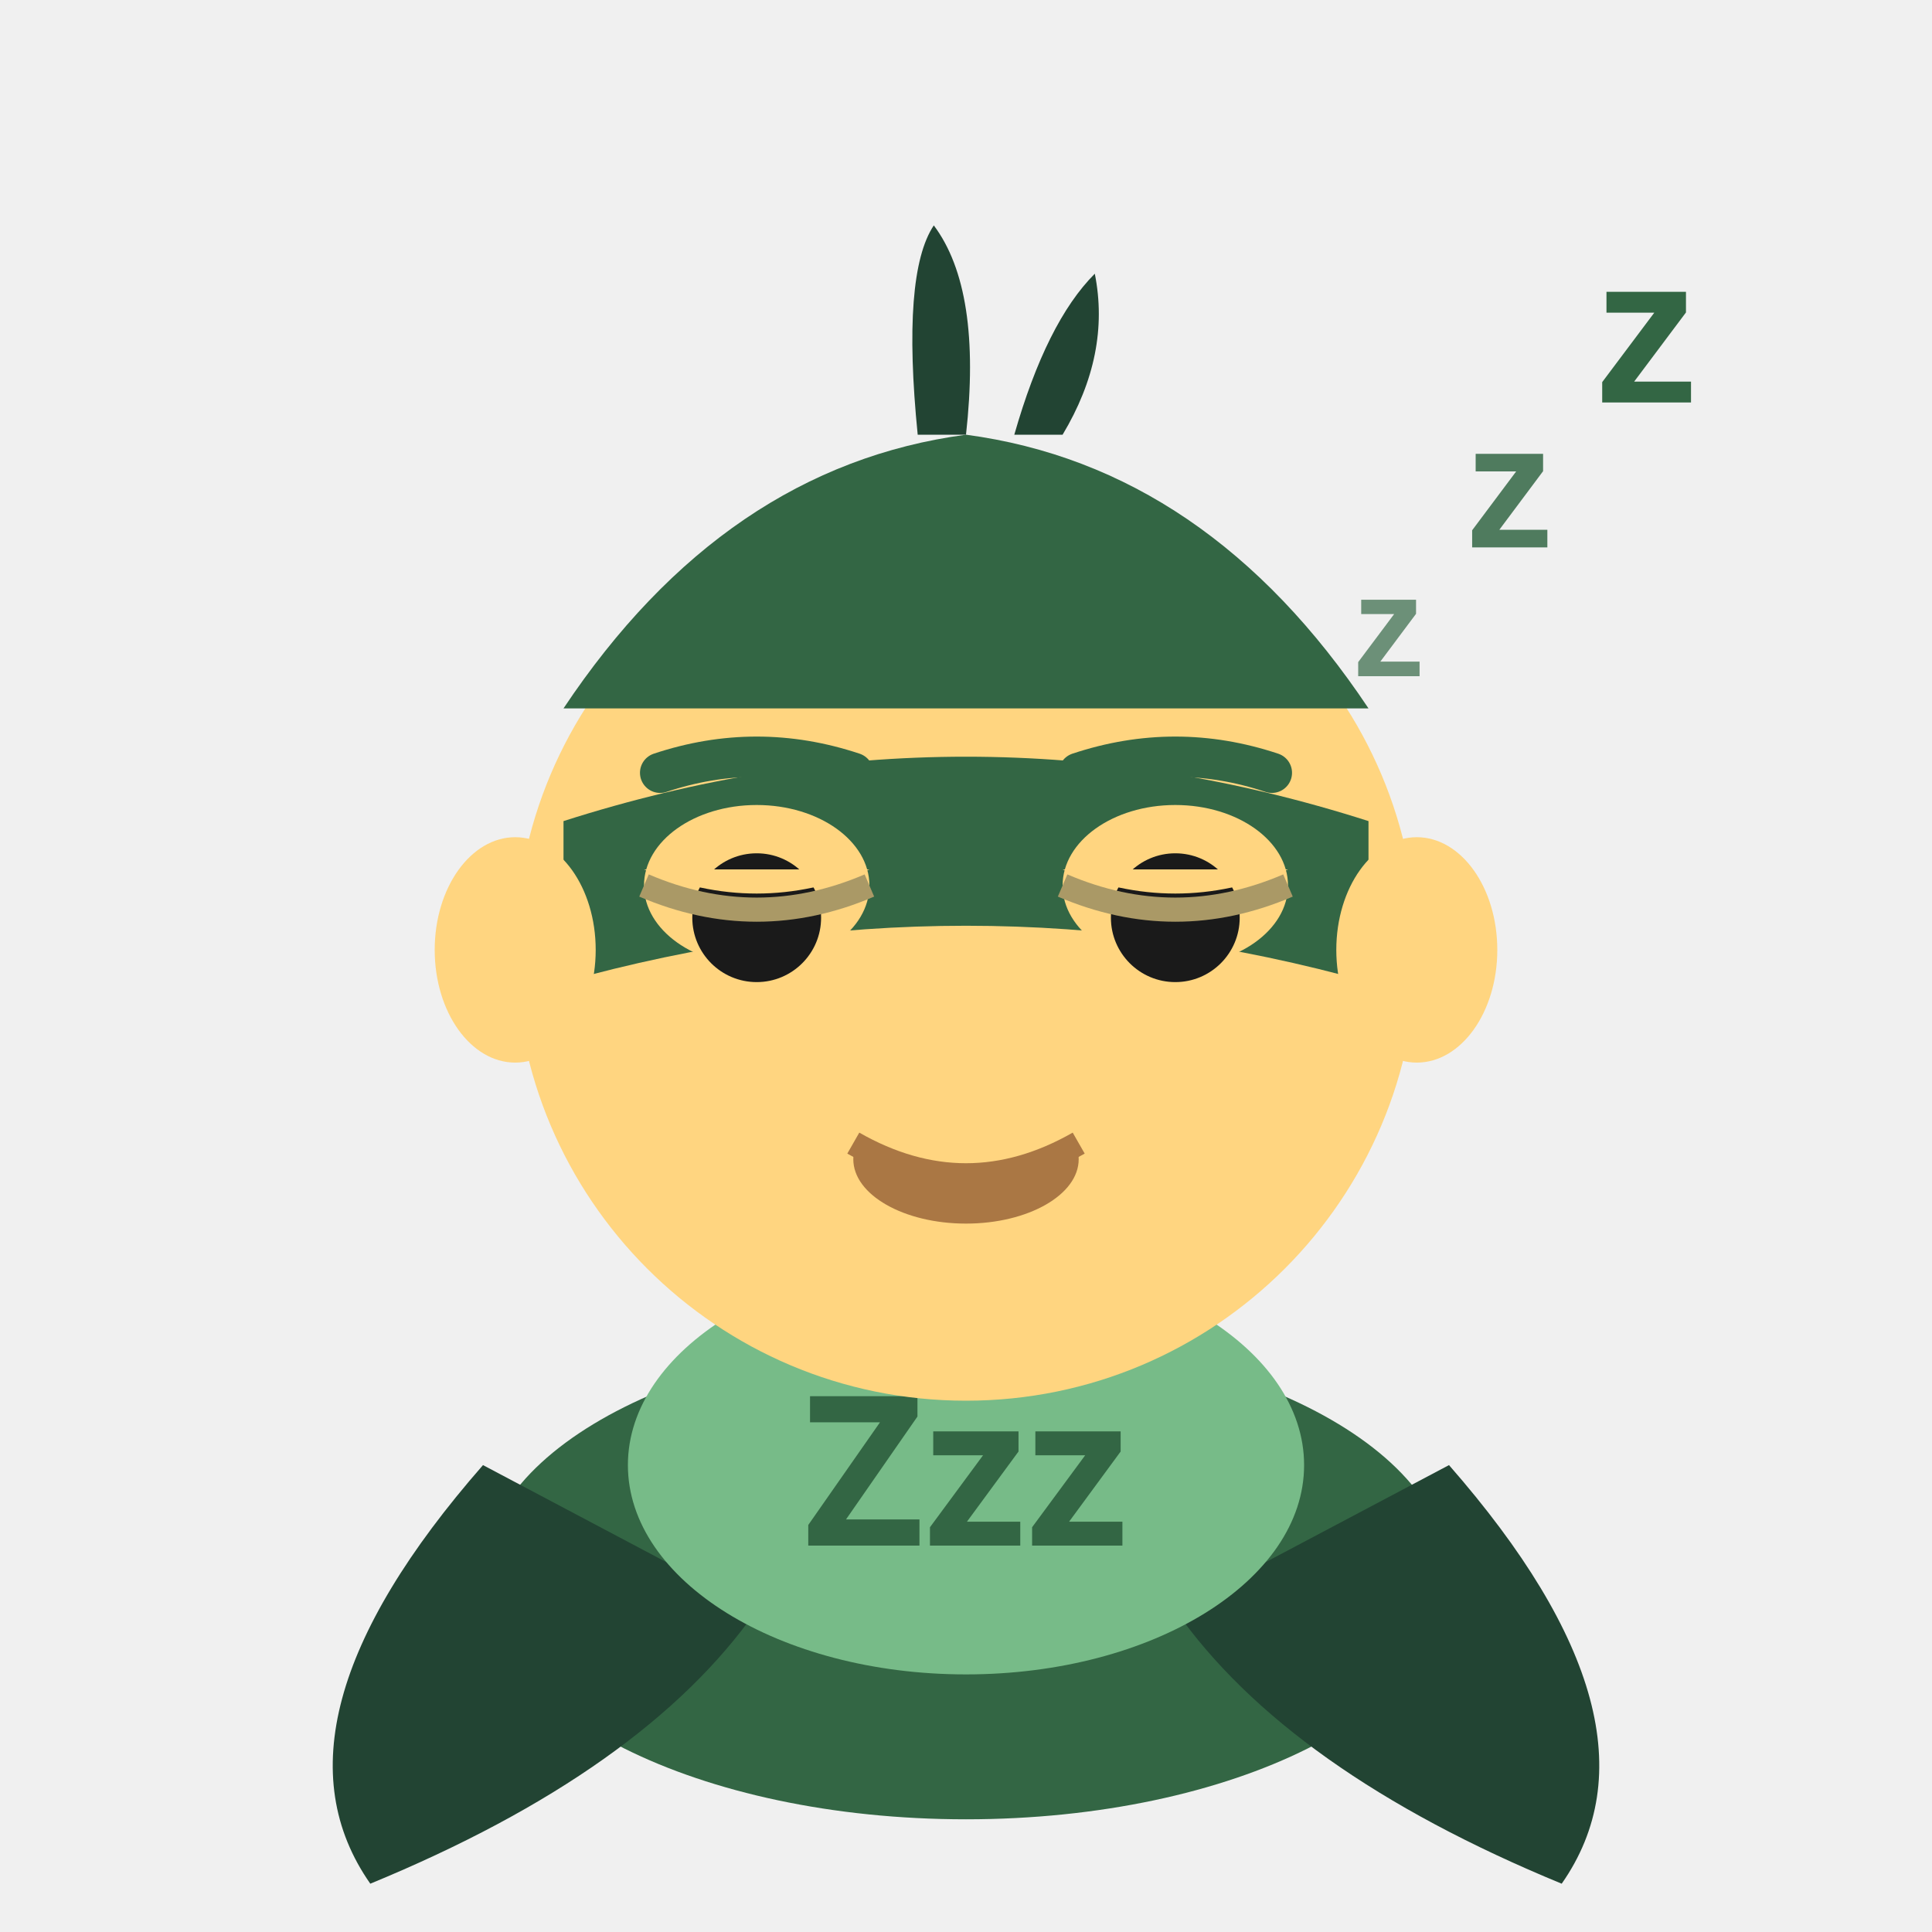
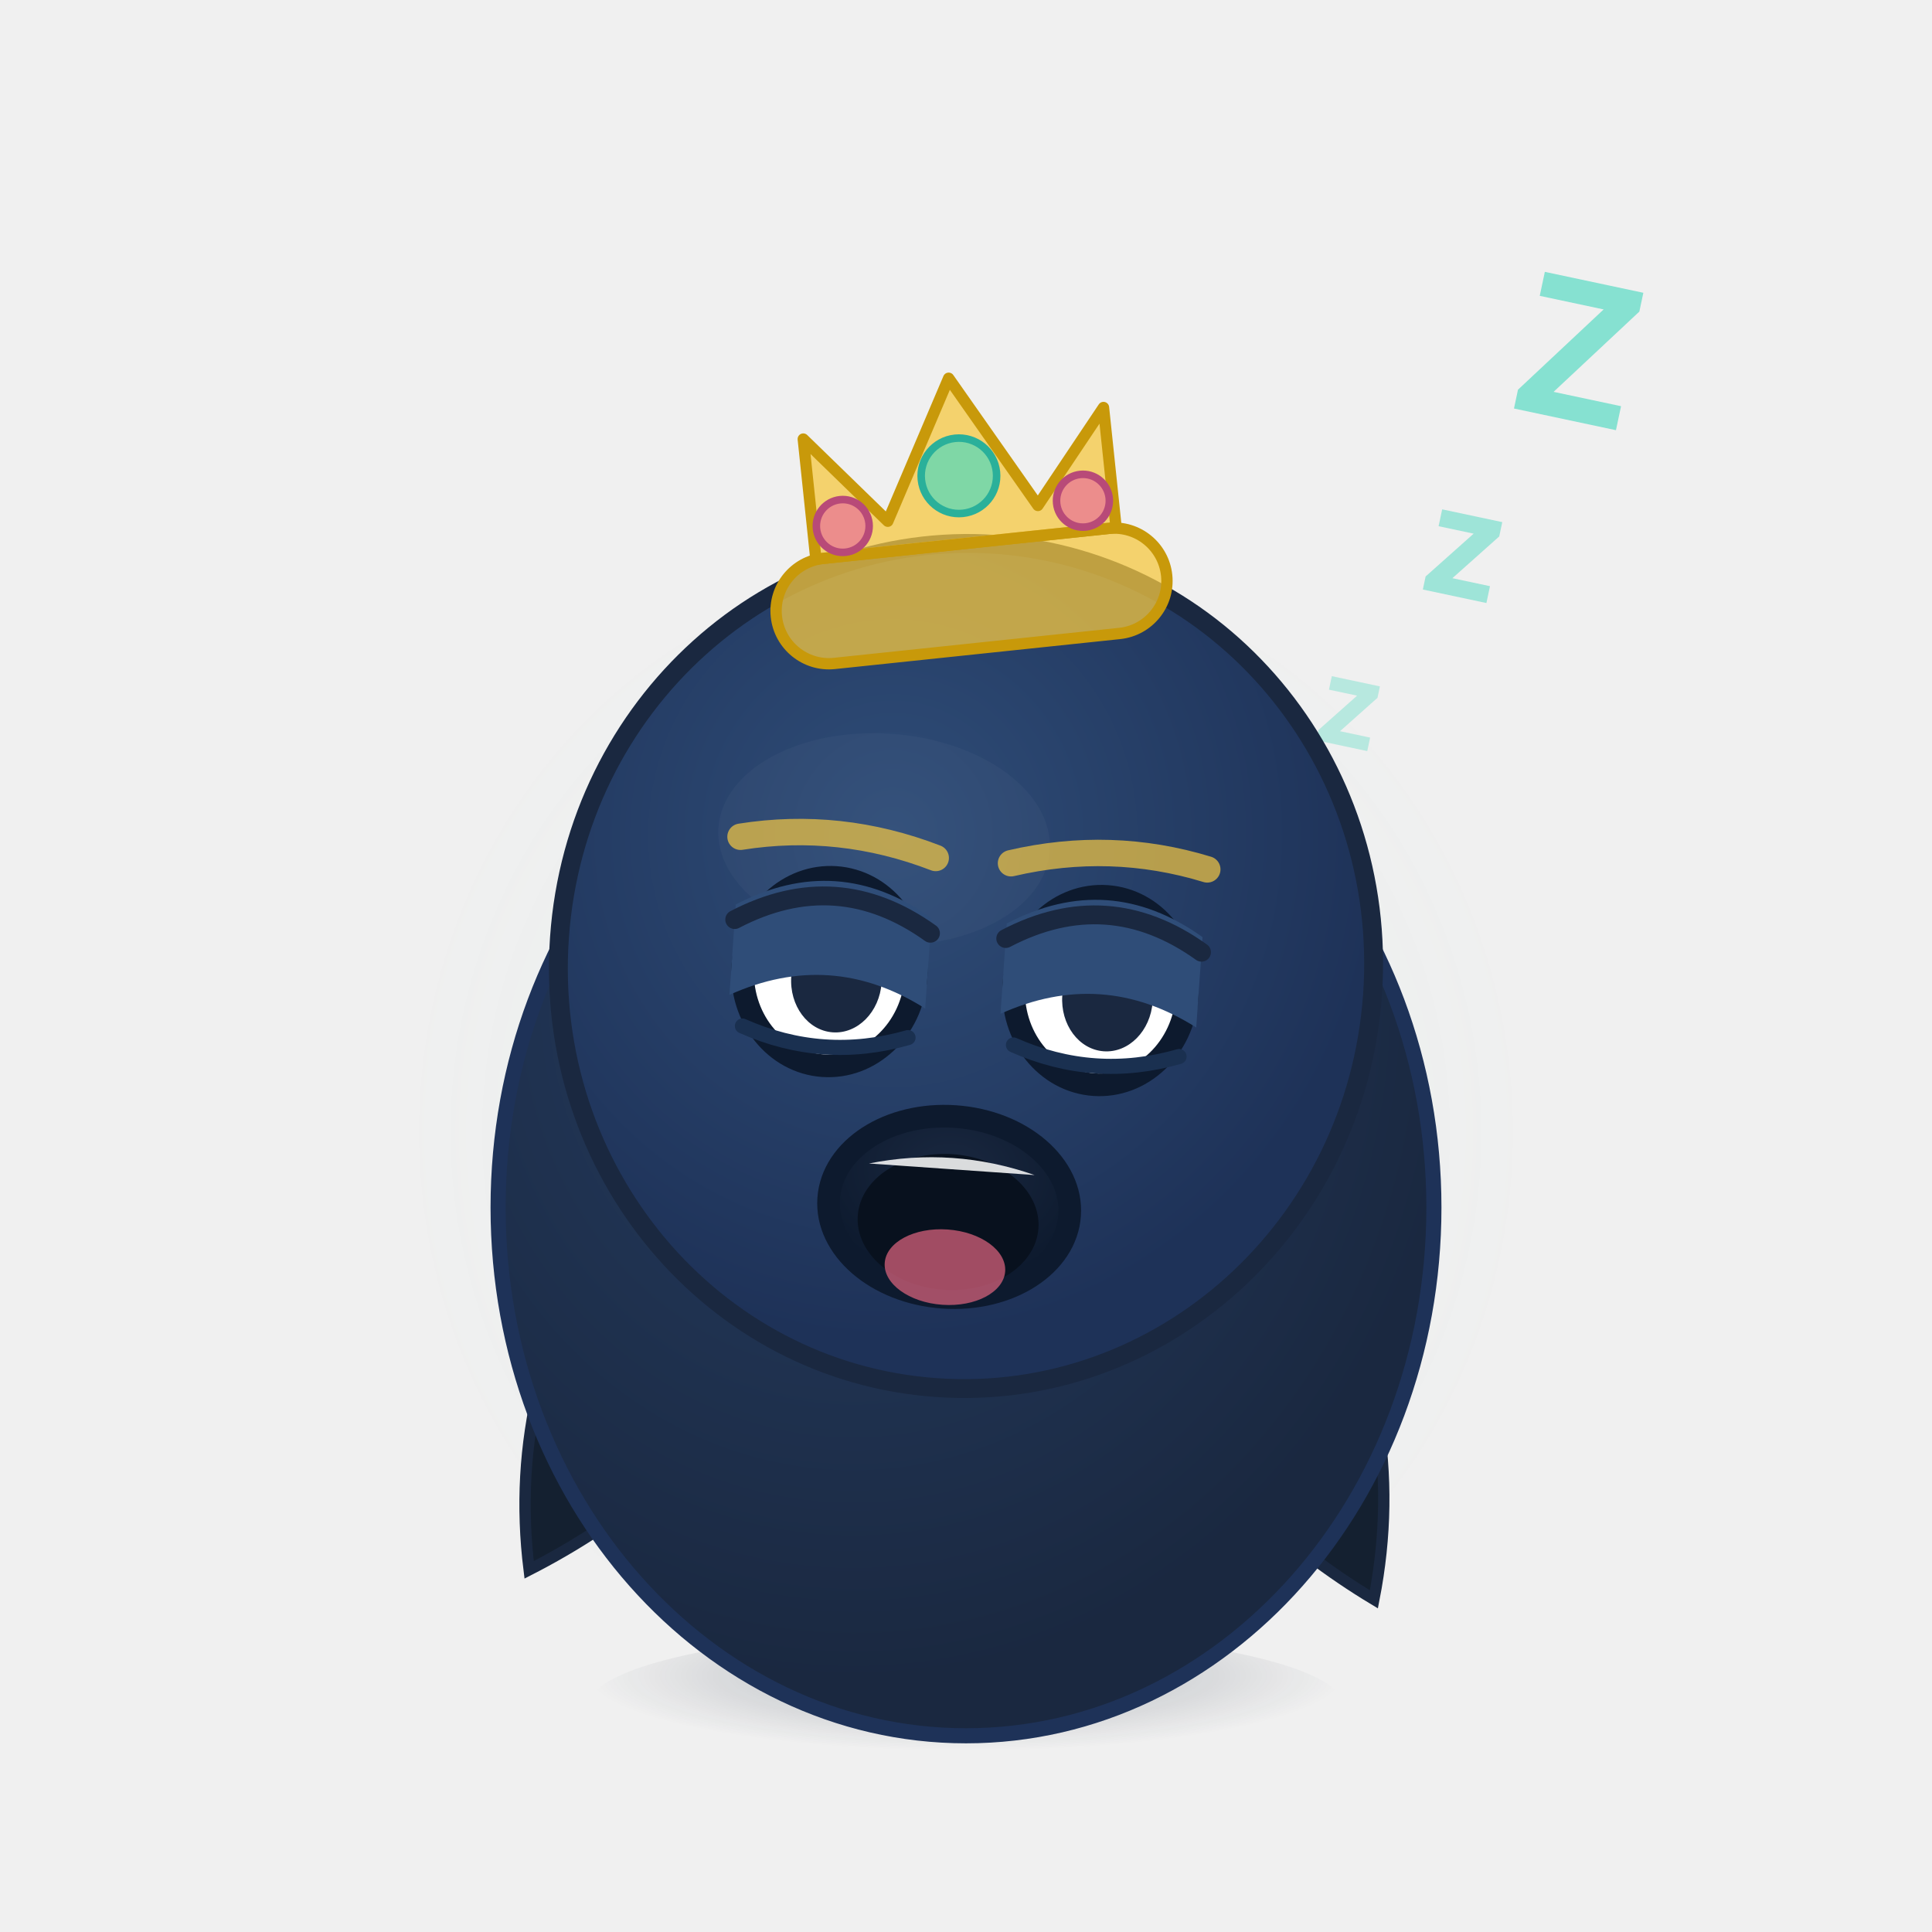
- <svg xmlns="http://www.w3.org/2000/svg" viewBox="0 0 120 120" width="120" height="120">
-   <ellipse cx="60" cy="98" rx="30" ry="15" fill="#336644" />
-   <path d="M30 91 Q16 107 23 117 Q40 110 47 100" fill="#224433" />
-   <path d="M90 91 Q104 107 97 117 Q80 110 73 100" fill="#224433" />
-   <ellipse cx="60" cy="91" rx="21" ry="13" fill="#77BB88" />
-   <text x="60" y="96" font-family="Arial Black" font-size="13" font-weight="900" fill="#336644" text-anchor="middle">Zzz</text>
-   <circle cx="60" cy="59" r="28" fill="#FFD580" />
-   <path d="M35 51 Q60 43 85 51 L85 61 Q60 54 35 61 Z" fill="#336644" />
-   <ellipse cx="47" cy="55" rx="7" ry="5" fill="#FFD580" />
-   <ellipse cx="73" cy="55" rx="7" ry="5" fill="#FFD580" />
-   <circle cx="47" cy="57" r="4" fill="#1A1A1A" />
-   <circle cx="73" cy="57" r="4" fill="#1A1A1A" />
-   <path d="M40 54 Q47 57 54 54" fill="#FFD580" stroke="none" />
-   <path d="M66 54 Q73 57 80 54" fill="#FFD580" stroke="none" />
-   <path d="M40 55 Q47 58 54 55" stroke="#AA9966" stroke-width="1.5" fill="none" />
-   <path d="M66 55 Q73 58 80 55" stroke="#AA9966" stroke-width="1.5" fill="none" />
-   <path d="M41 48 Q47 46 53 48" stroke="#336644" stroke-width="2.5" fill="none" stroke-linecap="round" />
-   <path d="M67 48 Q73 46 79 48" stroke="#336644" stroke-width="2.5" fill="none" stroke-linecap="round" />
-   <ellipse cx="60" cy="72" rx="7" ry="4" fill="#AA7744" />
-   <ellipse cx="60" cy="70" rx="7" ry="3" fill="#FFD580" />
-   <path d="M53 71 Q60 75 67 71" stroke="#AA7744" stroke-width="1.5" fill="none" />
-   <text x="84" y="42" font-family="Arial" font-size="9" font-weight="bold" fill="#336644" opacity="0.7">z</text>
-   <text x="91" y="34" font-family="Arial" font-size="11" font-weight="bold" fill="#336644" opacity="0.85">z</text>
-   <text x="99" y="25" font-family="Arial" font-size="13" font-weight="bold" fill="#336644">z</text>
-   <ellipse cx="32" cy="59" rx="5" ry="7" fill="#FFD580" />
-   <ellipse cx="88" cy="59" rx="5" ry="7" fill="#FFD580" />
-   <path d="M35 44 Q45 29 60 27 Q75 29 85 44" fill="#336644" />
-   <path d="M57 27 Q56 17 58 14 Q61 18 60 27" fill="#224433" />
-   <path d="M63 27 Q65 20 68 17 Q69 22 66 27" fill="#224433" />
+ <svg xmlns="http://www.w3.org/2000/svg" viewBox="0 0 256 256" fill="none">
+   <defs>
+     <radialGradient id="glow-tired" cx="50%" cy="50%" r="50%">
+       <stop offset="0%" stop-color="#4DD9C0" stop-opacity="0.07" />
+       <stop offset="100%" stop-color="#4DD9C0" stop-opacity="0" />
+     </radialGradient>
+     <radialGradient id="body-grad" cx="38%" cy="30%" r="65%">
+       <stop offset="0%" stop-color="#253D62" />
+       <stop offset="100%" stop-color="#1A2840" />
+     </radialGradient>
+     <radialGradient id="face-grad" cx="40%" cy="35%" r="60%">
+       <stop offset="0%" stop-color="#2F4D78" />
+       <stop offset="100%" stop-color="#1E3258" />
+     </radialGradient>
+     <radialGradient id="shadow-grad" cx="50%" cy="30%" r="50%">
+       <stop offset="0%" stop-color="#0D1A2E" stop-opacity="0.28" />
+       <stop offset="100%" stop-color="#0D1A2E" stop-opacity="0" />
+     </radialGradient>
+     <radialGradient id="yawn-grad" cx="50%" cy="30%" r="60%">
+       <stop offset="0%" stop-color="#1A2840" />
+       <stop offset="100%" stop-color="#0D1A2E" />
+     </radialGradient>
+   </defs>
+   <g id="shadow">
+     <ellipse cx="128" cy="226" rx="50" ry="10" fill="url(#shadow-grad)" />
+   </g>
+   <g id="glow">
+     <ellipse cx="128" cy="150" rx="74" ry="78" fill="url(#glow-tired)" />
+     <text x="174" y="98" font-family="sans-serif" font-size="16" font-weight="bold" fill="#4DD9C0" fill-opacity="0.35" transform="rotate(12 174 98)">z</text>
+     <text x="188" y="78" font-family="sans-serif" font-size="20" font-weight="bold" fill="#4DD9C0" fill-opacity="0.5" transform="rotate(12 188 78)">z</text>
+     <text x="200" y="54" font-family="sans-serif" font-size="26" font-weight="bold" fill="#4DD9C0" fill-opacity="0.65" transform="rotate(12 200 54)">Z</text>
+   </g>
+   <g id="cape" transform="rotate(2 128 155)">
+     <path d="M82 162 Q68 185 72 210 Q90 200 104 182" fill="#142030" stroke="#1A2840" stroke-width="1.5" />
+     <path d="M174 162 Q188 185 184 210 Q166 200 152 182" fill="#142030" stroke="#1A2840" stroke-width="1.5" />
+     <path d="M84 155 Q128 168 172 155 L168 170 Q128 183 88 170 Z" fill="#1A2840" stroke="#4DD9C0" stroke-width="2" stroke-opacity="0.4" />
+     <path d="M84 155 Q128 168 172 155" fill="none" stroke="#4DD9C0" stroke-width="3" stroke-linecap="round" stroke-opacity="0.5" />
+   </g>
+   <g id="body">
+     <ellipse cx="128" cy="160" rx="62" ry="70" fill="url(#body-grad)" stroke="#1E3258" stroke-width="2" />
+     <ellipse cx="114" cy="130" rx="18" ry="10" fill="#4DD9C0" fill-opacity="0.06" transform="rotate(-15 114 130)" />
+     <path d="M128 140 L134 150 L128 160 L122 150 Z" fill="#F5C842" fill-opacity="0.55" stroke="#C8990A" stroke-width="1.5" />
+   </g>
+   <g id="face" transform="rotate(4 128 128)">
+     <ellipse cx="128" cy="128" rx="54" ry="56" fill="url(#face-grad)" stroke="#1A2840" stroke-width="2.5" />
+     <ellipse cx="116" cy="112" rx="22" ry="14" fill="#FFFFFF" fill-opacity="0.03" />
+   </g>
+   <g id="eyes" transform="rotate(4 128 128)">
+     <ellipse cx="110" cy="130" rx="13" ry="14" fill="#0D1A2E" />
+     <ellipse cx="110" cy="130" rx="10" ry="11" fill="#FFFFFF" />
+     <ellipse cx="111" cy="131" rx="6" ry="7" fill="#1A2840" />
+     <ellipse cx="113" cy="128" rx="2" ry="2" fill="#FFFFFF" />
+     <path d="M97 122 Q110 114 123 122 L123 134 Q110 127 97 134 Z" fill="#2F4D78" />
+     <path d="M97 124 Q110 116 123 124" fill="none" stroke="#1A2840" stroke-width="2.5" stroke-linecap="round" />
+     <ellipse cx="146" cy="130" rx="13" ry="14" fill="#0D1A2E" />
+     <ellipse cx="146" cy="130" rx="10" ry="11" fill="#FFFFFF" />
+     <ellipse cx="147" cy="131" rx="6" ry="7" fill="#1A2840" />
+     <ellipse cx="149" cy="128" rx="2" ry="2" fill="#FFFFFF" />
+     <path d="M133 122 Q146 114 159 122 L159 134 Q146 127 133 134 Z" fill="#2F4D78" />
+     <path d="M133 124 Q146 116 159 124" fill="none" stroke="#1A2840" stroke-width="2.5" stroke-linecap="round" />
+     <path d="M97 113 Q110 110 123 114" fill="none" stroke="#F5C842" stroke-width="3.5" stroke-linecap="round" stroke-opacity="0.7" />
+     <path d="M133 114 Q146 110 159 113" fill="none" stroke="#F5C842" stroke-width="3.5" stroke-linecap="round" stroke-opacity="0.7" />
+     <path d="M99 138 Q110 142 121 138" fill="none" stroke="#1A3050" stroke-width="2" stroke-linecap="round" />
+     <path d="M135 138 Q146 142 157 138" fill="none" stroke="#1A3050" stroke-width="2" stroke-linecap="round" />
+   </g>
+   <g id="mouth" transform="rotate(4 128 128)">
+     <ellipse cx="128" cy="160" rx="16" ry="12" fill="url(#yawn-grad)" stroke="#0D1A2E" stroke-width="3" />
+     <ellipse cx="128" cy="162" rx="12" ry="9" fill="#08111E" />
+     <ellipse cx="128" cy="168" rx="8" ry="5" fill="#D4607A" fill-opacity="0.75" />
+     <path d="M117 155 Q128 152 139 155" fill="#FFFFFF" fill-opacity="0.85" />
+   </g>
+   <g id="crown" transform="rotate(-6 128 72)">
+     <rect x="102" y="72" width="52" height="14" rx="7" fill="#F5C842" stroke="#C8990A" stroke-width="1.5" fill-opacity="0.75" />
+     <path d="M108 72 L108 56 L118 68 L128 50 L138 68 L148 56 L148 72 Z" fill="#F5C842" stroke="#C8990A" stroke-width="1.5" stroke-linejoin="round" fill-opacity="0.75" />
+     <ellipse cx="128" cy="63" rx="5" ry="5" fill="#4DD9C0" stroke="#2AB09A" stroke-width="1" fill-opacity="0.7" />
+     <ellipse cx="112" cy="68" rx="3.5" ry="3.5" fill="#E8709A" stroke="#B84A78" stroke-width="1" fill-opacity="0.7" />
+     <ellipse cx="144" cy="68" rx="3.5" ry="3.5" fill="#E8709A" stroke="#B84A78" stroke-width="1" fill-opacity="0.7" />
+   </g>
</svg>
